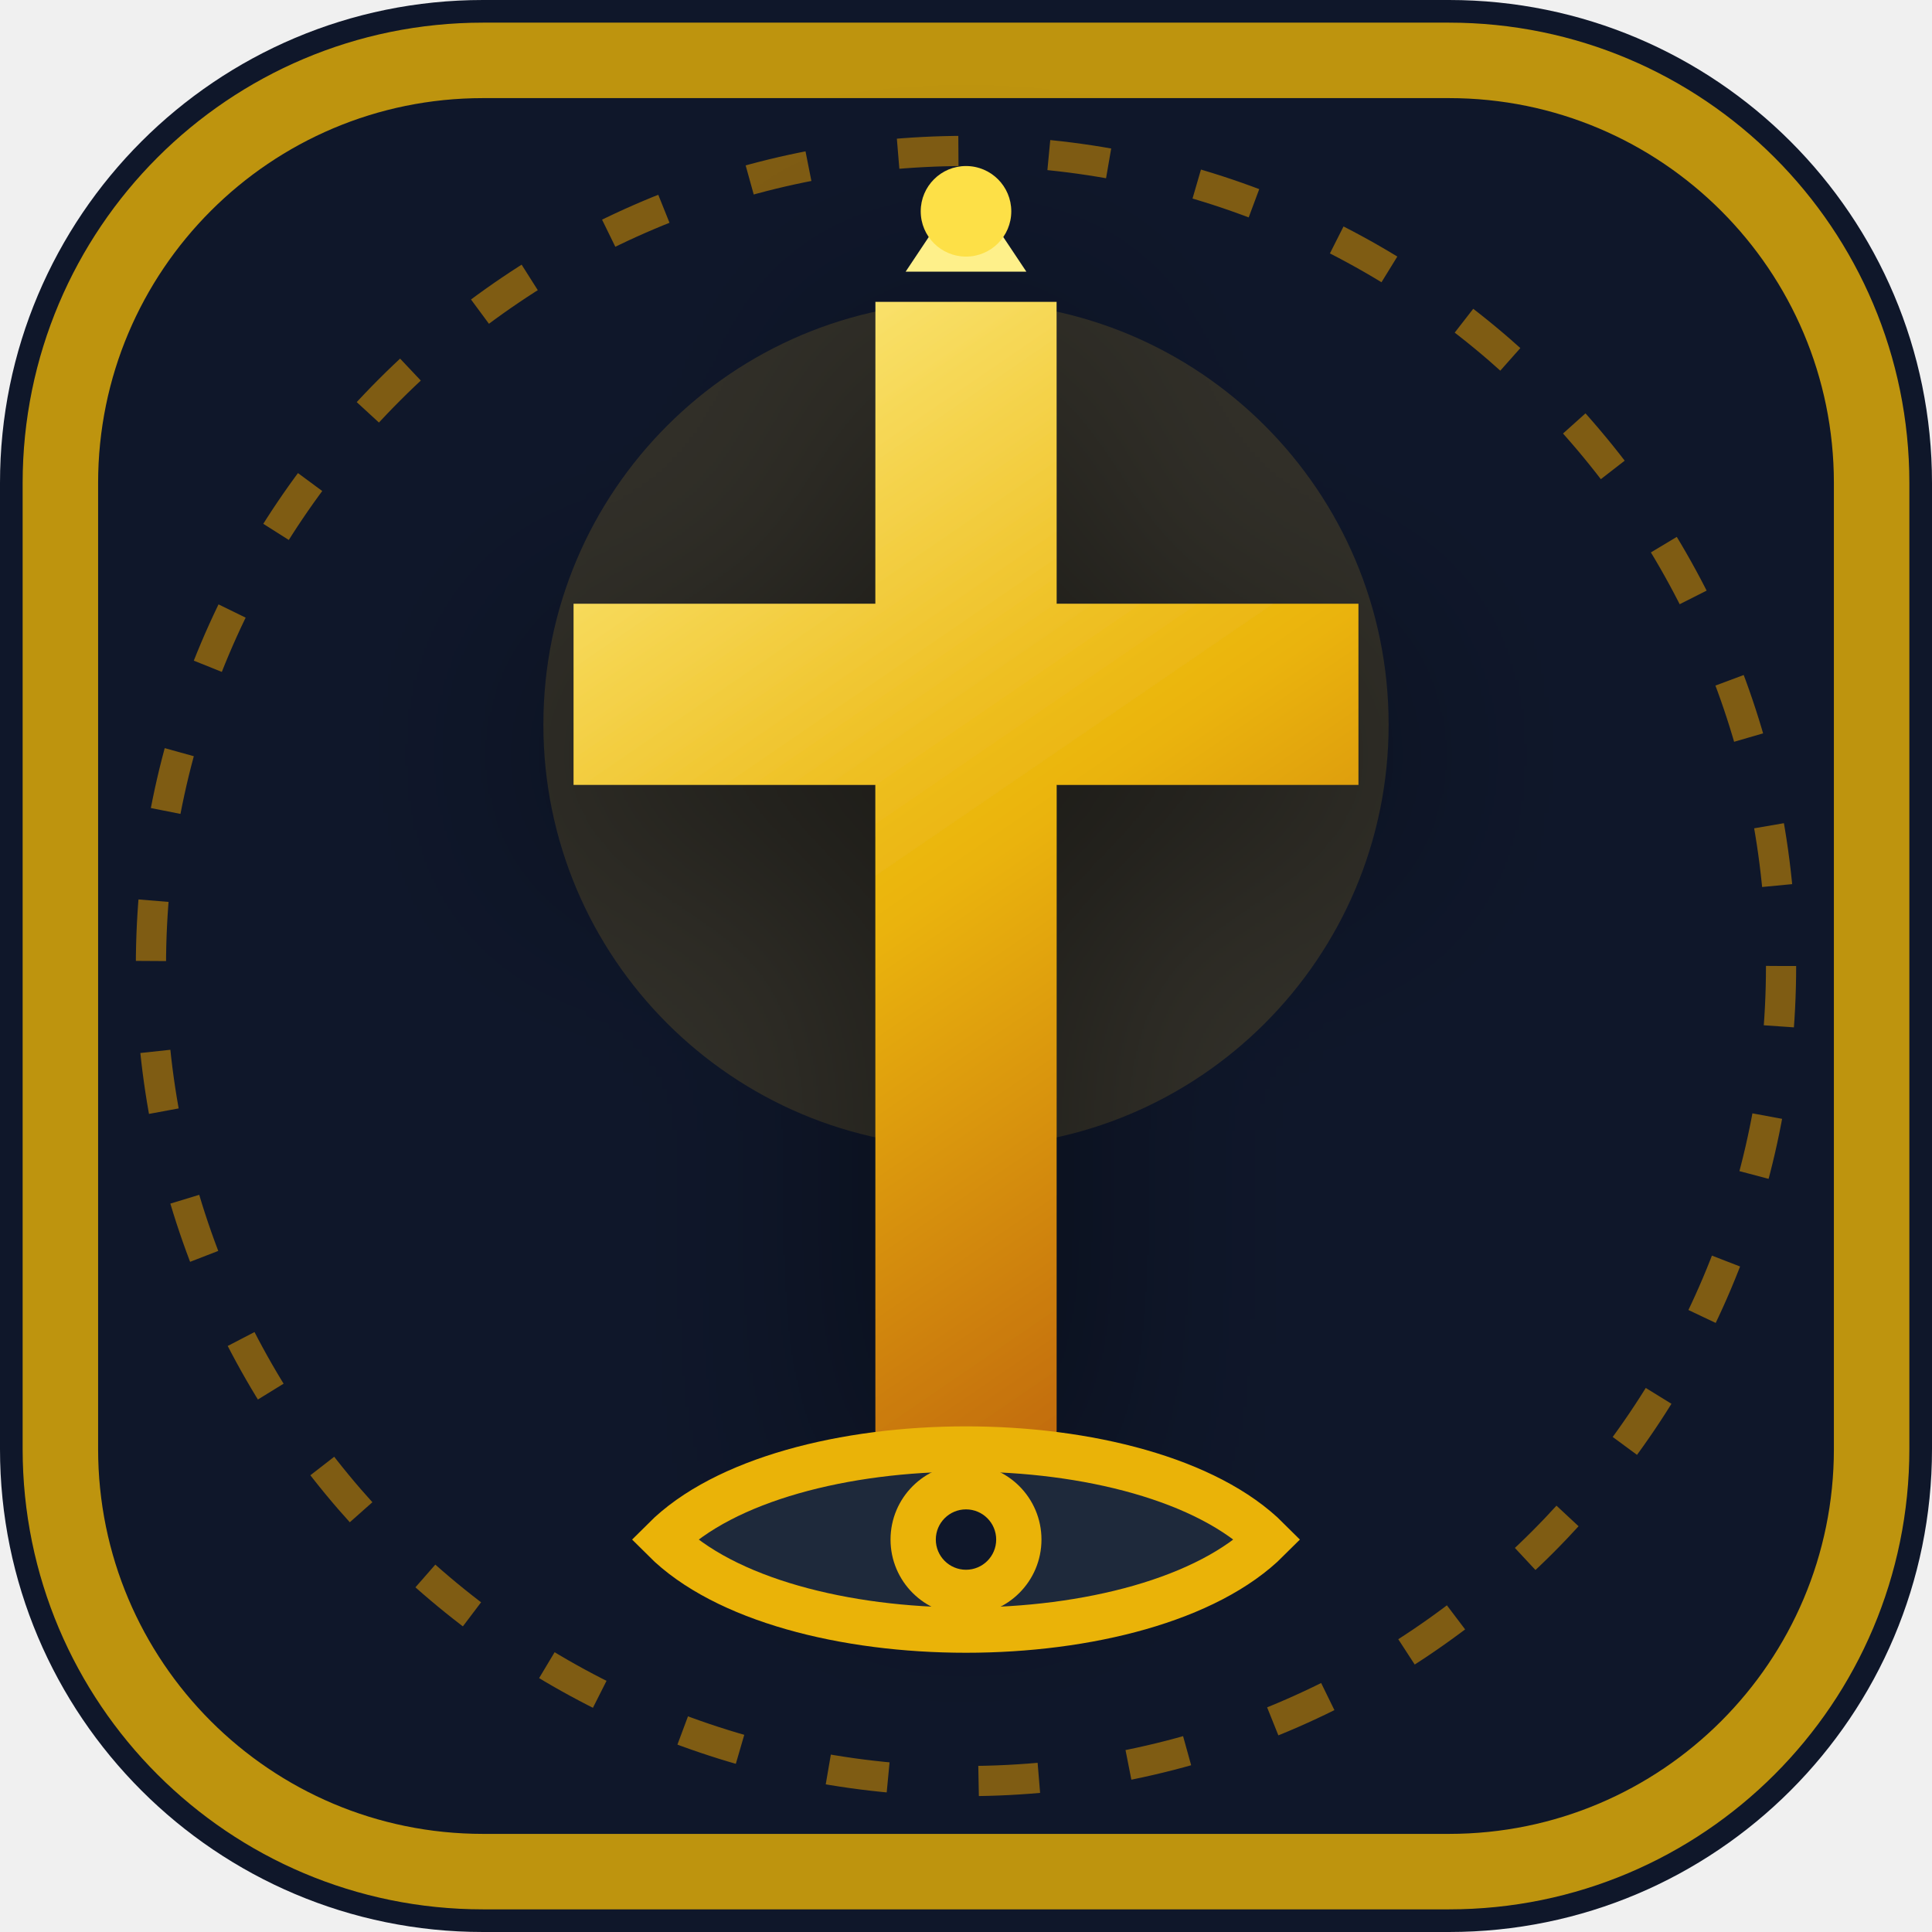
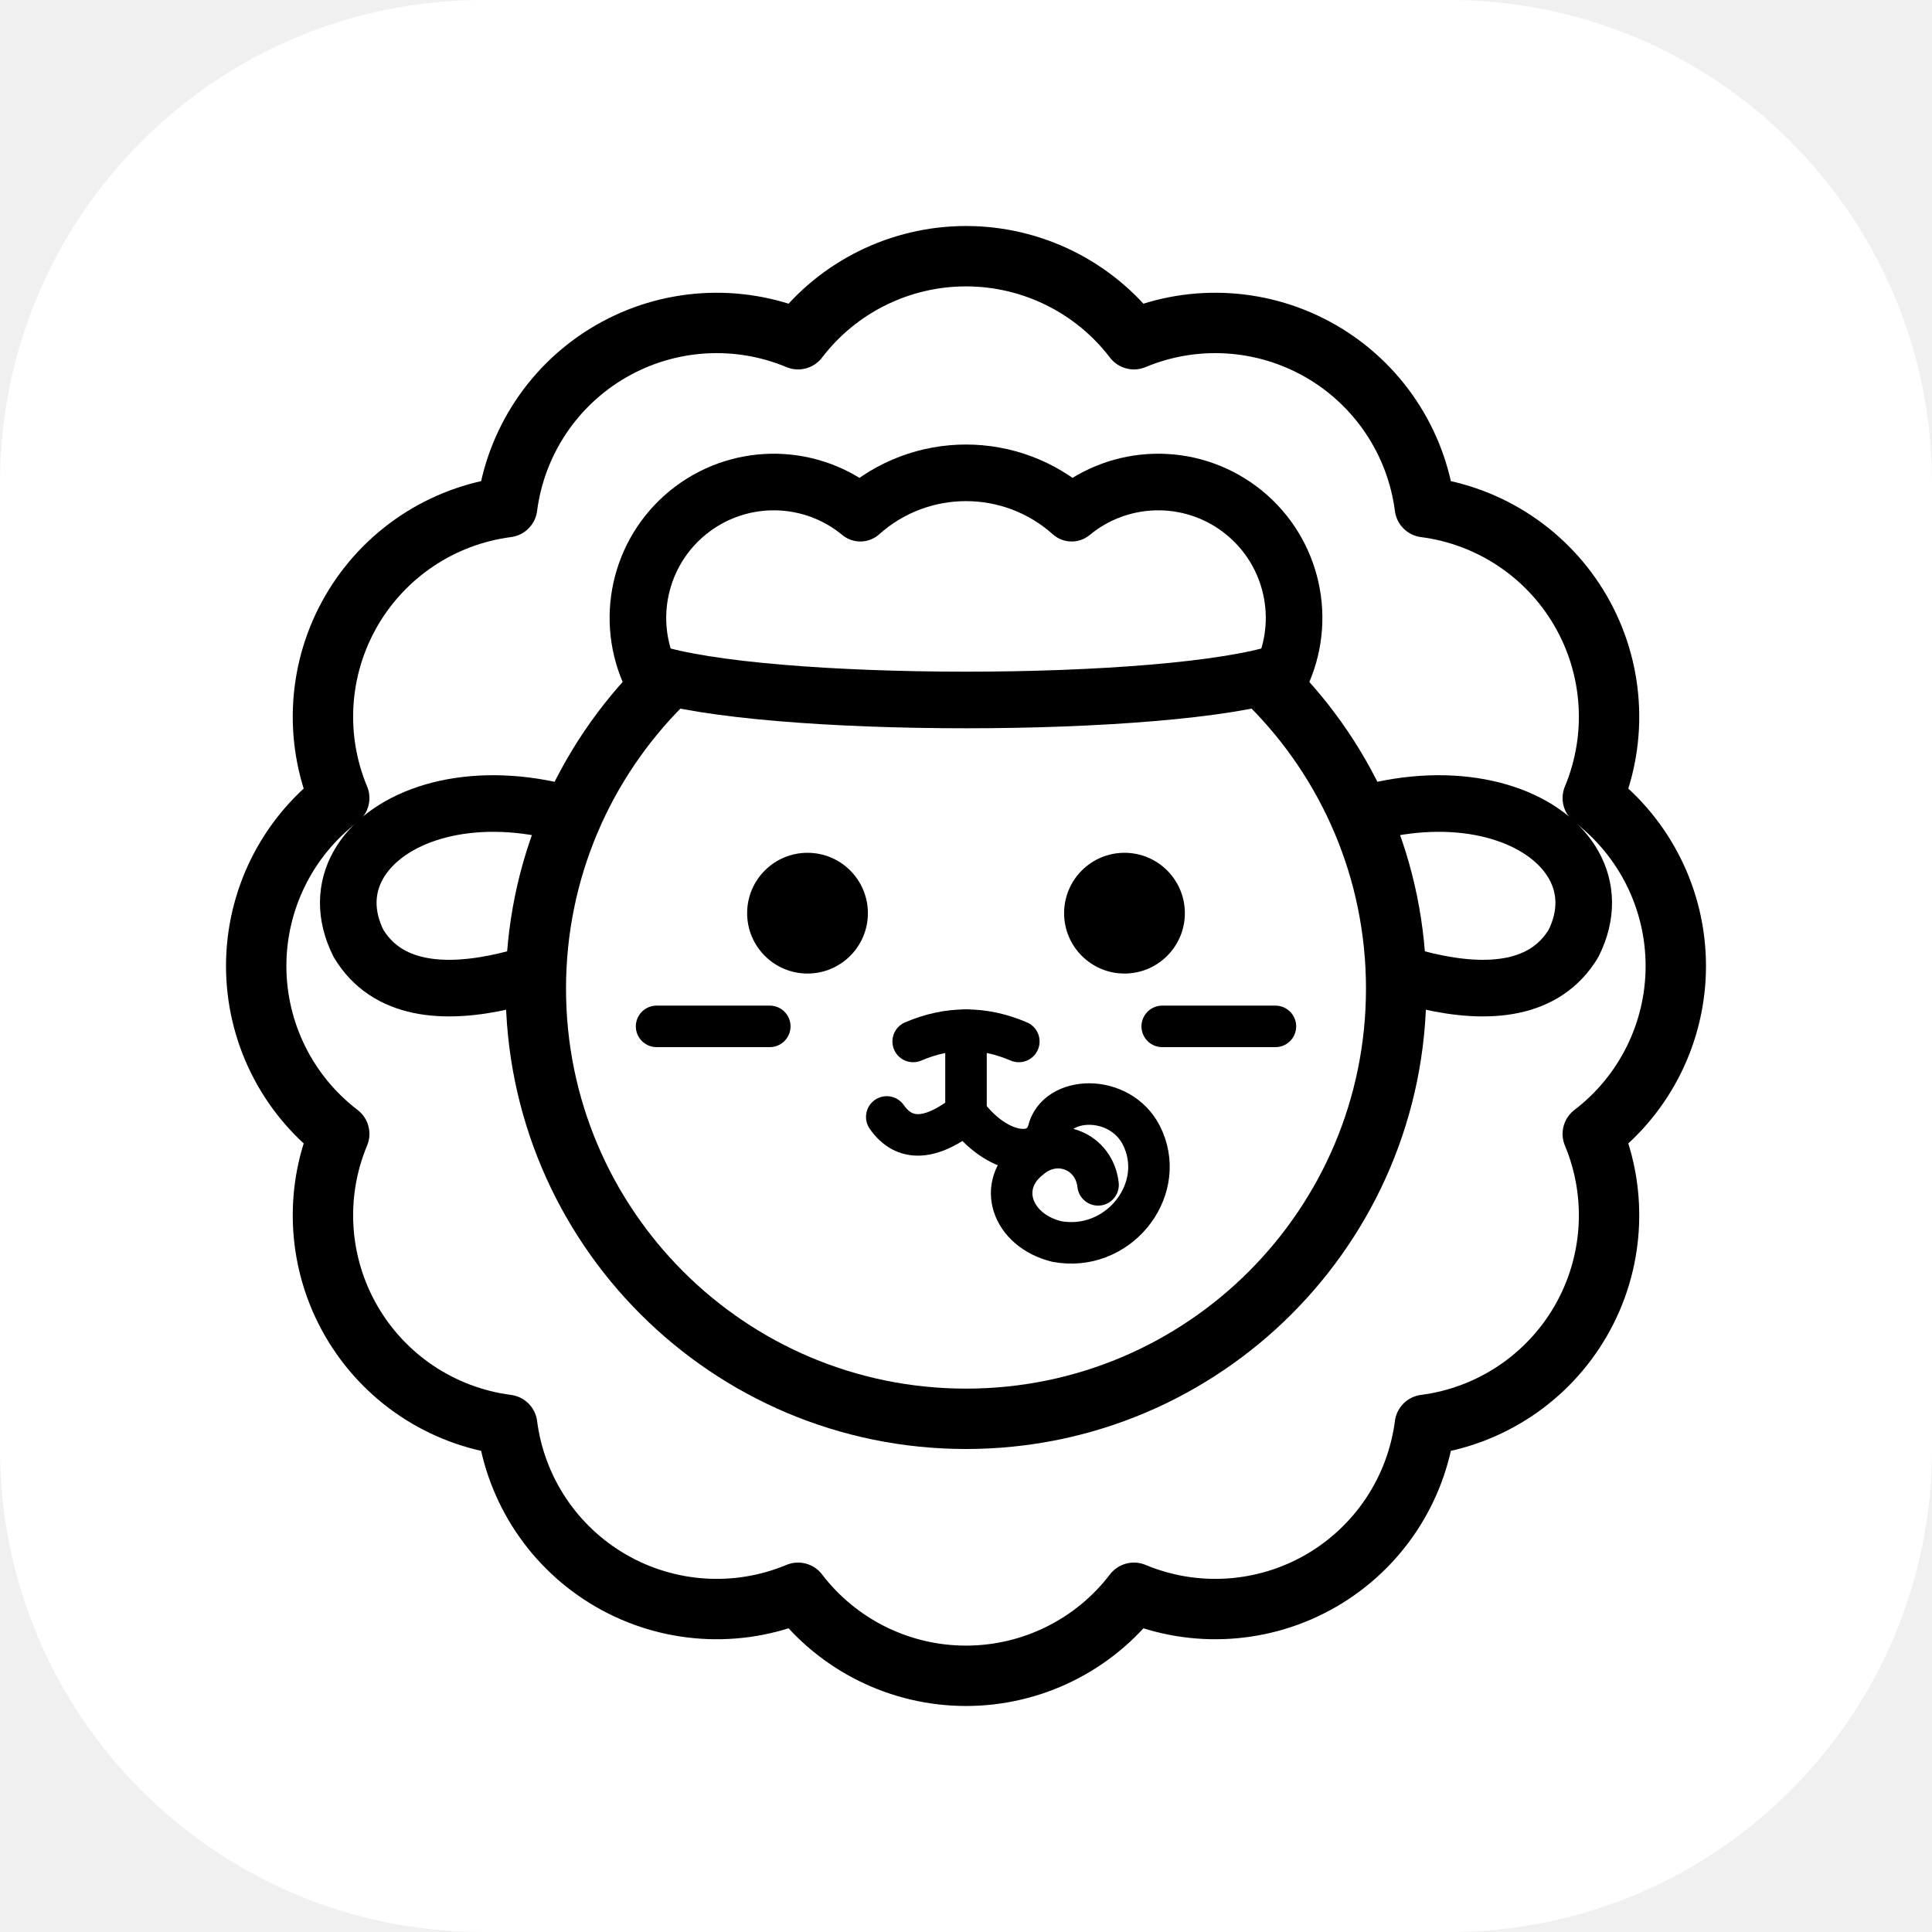
- <svg xmlns="http://www.w3.org/2000/svg" viewBox="0 0 64 64" fill="none">
-   <rect width="64" height="64" rx="16" fill="#0f172a" />
-   <rect x="2" y="2" width="60" height="60" rx="14" stroke="#eab308" stroke-width="2.5" opacity="0.8" />
-   <circle cx="32" cy="32" r="27" stroke="#ca8a04" stroke-width="1" stroke-dasharray="2 3" opacity="0.6" />
-   <circle cx="32" cy="24" r="14" fill="#fbbf24" opacity="0.15" />
-   <path d="M29 10H35V20H45V26H35V48H29V26H19V20H29V10Z" fill="url(#goldGradient)" filter="drop-shadow(0px 2px 4px rgba(0,0,0,0.5))" />
-   <path d="M32 6L34 9L30 9Z" fill="#fef08a" />
-   <circle cx="32" cy="7" r="1.5" fill="#fde047" />
-   <path d="M22 51C26 47 38 47 42 51C38 55 26 55 22 51Z" fill="#1e293b" stroke="#eab308" stroke-width="1.5" />
-   <circle cx="32" cy="51" r="2.5" fill="#eab308" />
-   <circle cx="32" cy="51" r="1" fill="#0f172a" />
-   <defs>
-     <linearGradient id="goldGradient" x1="19" y1="10" x2="45" y2="48" gradientUnits="userSpaceOnUse">
-       <stop offset="0%" stop-color="#fef08a" />
-       <stop offset="50%" stop-color="#eab308" />
-       <stop offset="100%" stop-color="#b45309" />
-     </linearGradient>
-   </defs>
+ <svg xmlns="http://www.w3.org/2000/svg" viewBox="0 0 512 512" width="100%" height="100%">
+   <rect width="512" height="512" rx="128" fill="#ffffff" />
+   <path d="M 211.5 89.9 A 56 56 0 0 1 300.5 89.9 A 56 56 0 0 1 377.6 134.4 A 56 56 0 0 1 422.1 211.5 A 56 56 0 0 1 422.1 300.5 A 56 56 0 0 1 377.6 377.6 A 56 56 0 0 1 300.5 422.1 A 56 56 0 0 1 211.5 422.1 A 56 56 0 0 1 134.4 377.6 A 56 56 0 0 1 89.9 300.5 A 56 56 0 0 1 89.9 211.5 A 56 56 0 0 1 134.4 134.4 A 56 56 0 0 1 211.5 89.9 Z" fill="#ffffff" stroke="#000000" stroke-width="16" stroke-linejoin="round" />
+   <path d="M 180 230 C 130 195, 80 220, 95 250 C 110 275, 155 255, 180 240 Z" fill="#ffffff" stroke="#000000" stroke-width="15" stroke-linejoin="round" />
+   <path d="M 332 230 C 382 195, 432 220, 417 250 C 402 275, 357 255, 332 240 Z" fill="#ffffff" stroke="#000000" stroke-width="15" stroke-linejoin="round" />
+   <circle cx="256" cy="262" r="114" fill="#ffffff" stroke="#000000" stroke-width="16" />
+   <path d="M 172 178             A 36 36 0 0 1 228 136             A 42 42 0 0 1 284 136             A 36 36 0 0 1 340 178             C 310 188, 202 188, 172 178 Z" fill="#ffffff" stroke="#000000" stroke-width="15" stroke-linejoin="round" />
+   <circle cx="214" cy="242" r="16" fill="#000000" />
+   <circle cx="298" cy="242" r="16" fill="#000000" />
+   <line x1="174" y1="272" x2="204" y2="272" stroke="#000000" stroke-width="11" stroke-linecap="round" />
+   <line x1="308" y1="272" x2="338" y2="272" stroke="#000000" stroke-width="11" stroke-linecap="round" />
+   <path d="M 242 276 Q 256 270 270 276" fill="none" stroke="#000000" stroke-width="11" stroke-linecap="round" />
+   <line x1="256" y1="273" x2="256" y2="295" stroke="#000000" stroke-width="11" stroke-linecap="round" />
+   <path d="M 256 295 Q 242 306 235 296" fill="none" stroke="#000000" stroke-width="11" stroke-linecap="round" />
+   <path d="M 256 295             C 264 306, 276 308, 278 299             C 281 290, 298 290, 303 302             C 309 316, 296 332, 280 329             C 268 326, 264 314, 273 307             C 280 301, 290 305, 291 314" fill="none" stroke="#000000" stroke-width="11" stroke-linecap="round" stroke-linejoin="round" />
</svg>
